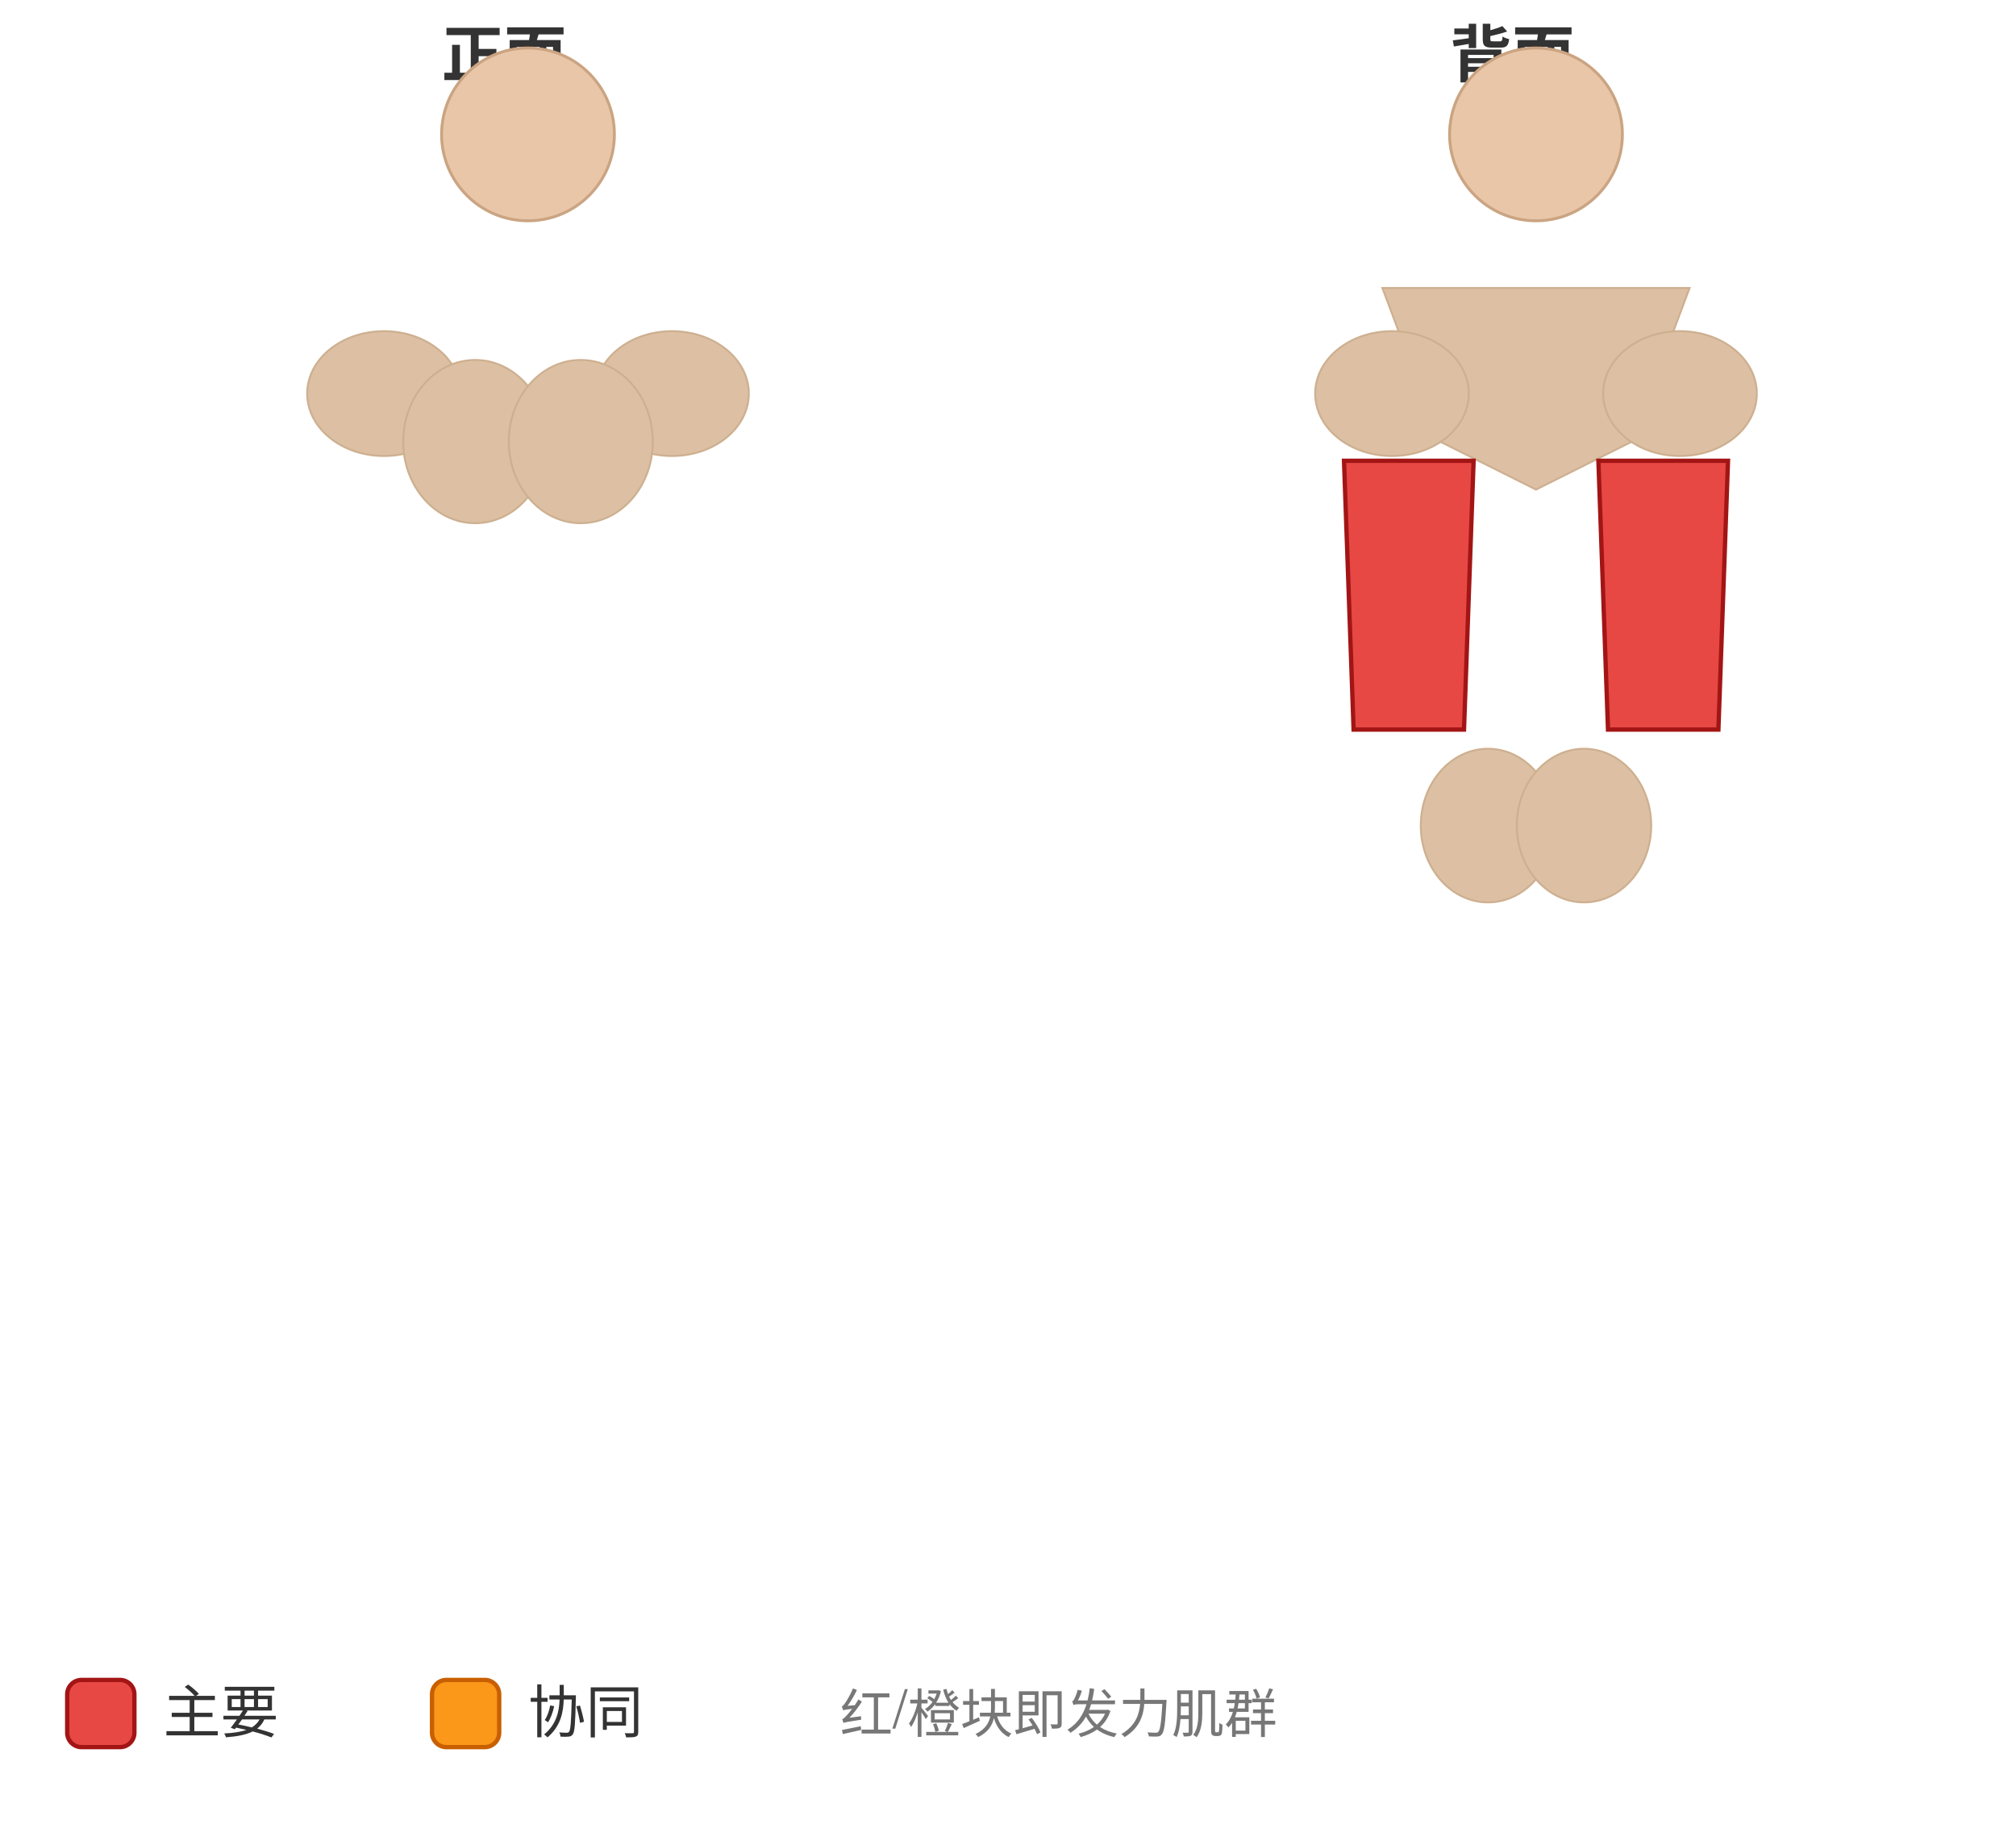
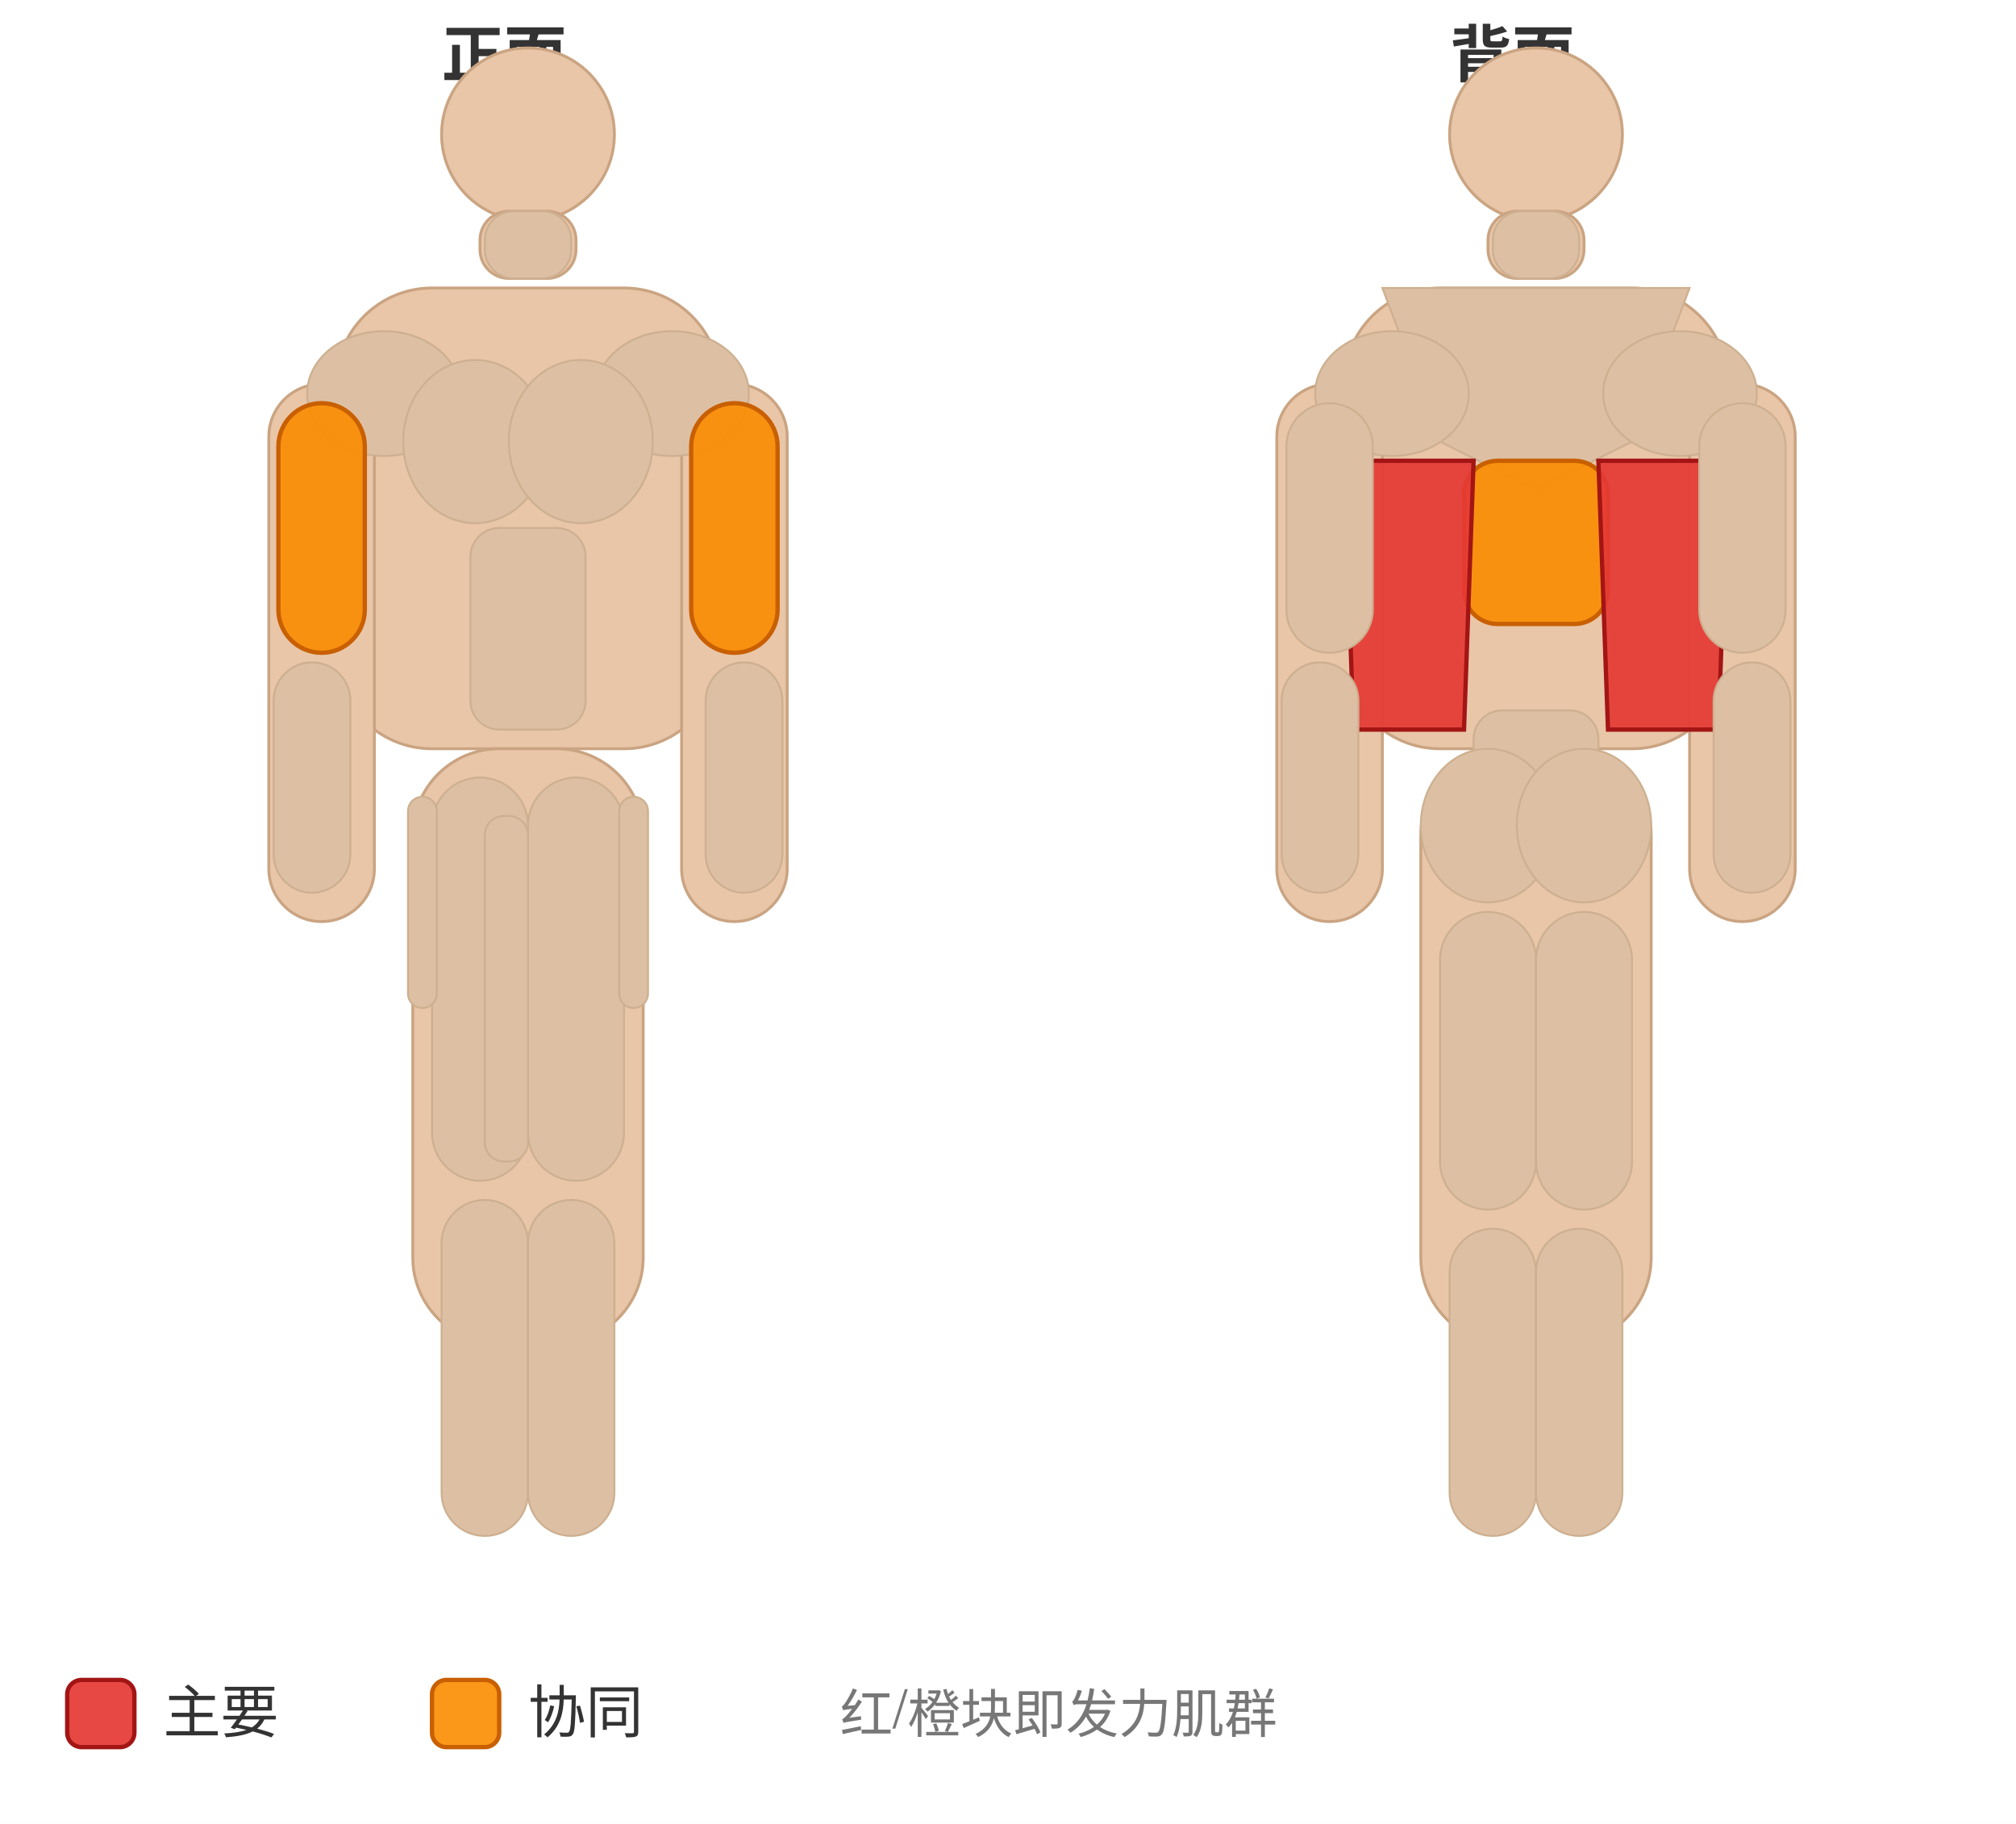
- <svg xmlns="http://www.w3.org/2000/svg" viewBox="0 0 420 380" font-family="-apple-system,Segoe UI,Helvetica,Arial,sans-serif">
+ <svg xmlns="http://www.w3.org/2000/svg" viewBox="0 0 420 380" width="420" height="380" font-family="-apple-system,Segoe UI,Helvetica,Arial,sans-serif">
  <rect width="420" height="380" fill="#ffffff" />
  <text x="105" y="16" font-size="13" font-weight="700" text-anchor="middle" fill="#333">正面</text>
  <text x="315" y="16" font-size="13" font-weight="700" text-anchor="middle" fill="#333">背面</text>
  <g transform="translate(10,0)">
    <circle fill="#e9c6a8" stroke="#caa482" stroke-width="0.6" cx="100" cy="28" r="18" />
-     <rect fill="#e9c6a8" stroke="#caa482" stroke-width="0.6" x="90" y="44" w="20" h="14" rx="6" />
-     <rect fill="#e9c6a8" stroke="#caa482" stroke-width="0.6" x="60" y="60" w="80" h="96" rx="20" />
-     <rect fill="#e9c6a8" stroke="#caa482" stroke-width="0.6" x="46" y="80" w="22" h="112" rx="11" />
-     <rect fill="#e9c6a8" stroke="#caa482" stroke-width="0.6" x="132" y="80" w="22" h="112" rx="11" />
-     <rect fill="#e9c6a8" stroke="#caa482" stroke-width="0.6" x="76" y="156" w="48" h="124" rx="18" />
-     <rect fill="#ddc0a4" stroke="#cdb090" stroke-width="0.4" x="91" y="44" w="18" h="14" rx="6" />
+     <rect fill="#e9c6a8" stroke="#caa482" stroke-width="0.6" x="90" y="44" width="20" height="14" rx="6" />
+     <rect fill="#e9c6a8" stroke="#caa482" stroke-width="0.6" x="60" y="60" width="80" height="96" rx="20" />
+     <rect fill="#e9c6a8" stroke="#caa482" stroke-width="0.6" x="46" y="80" width="22" height="112" rx="11" />
+     <rect fill="#e9c6a8" stroke="#caa482" stroke-width="0.6" x="132" y="80" width="22" height="112" rx="11" />
+     <rect fill="#e9c6a8" stroke="#caa482" stroke-width="0.6" x="76" y="156" width="48" height="124" rx="18" />
+     <rect fill="#ddc0a4" stroke="#cdb090" stroke-width="0.4" x="91" y="44" width="18" height="14" rx="6" />
    <ellipse fill="#ddc0a4" stroke="#cdb090" stroke-width="0.4" cx="70" cy="82" rx="16" ry="13" />
    <ellipse fill="#ddc0a4" stroke="#cdb090" stroke-width="0.4" cx="130" cy="82" rx="16" ry="13" />
    <ellipse fill="#ddc0a4" stroke="#cdb090" stroke-width="0.4" cx="89" cy="92" rx="15" ry="17" />
    <ellipse fill="#ddc0a4" stroke="#cdb090" stroke-width="0.4" cx="111" cy="92" rx="15" ry="17" />
-     <rect fill="#fb8c00" fill-opacity="0.9" stroke="#c85f00" stroke-width="0.9" x="48" y="84" w="18" h="52" rx="9" />
-     <rect fill="#fb8c00" fill-opacity="0.9" stroke="#c85f00" stroke-width="0.9" x="134" y="84" w="18" h="52" rx="9" />
-     <rect fill="#ddc0a4" stroke="#cdb090" stroke-width="0.4" x="47" y="138" w="16" h="48" rx="8" />
-     <rect fill="#ddc0a4" stroke="#cdb090" stroke-width="0.4" x="137" y="138" w="16" h="48" rx="8" />
-     <rect fill="#ddc0a4" stroke="#cdb090" stroke-width="0.4" x="88" y="110" w="24" h="42" rx="6" />
-     <rect fill="#ddc0a4" stroke="#cdb090" stroke-width="0.4" x="80" y="162" w="20" h="84" rx="10" />
-     <rect fill="#ddc0a4" stroke="#cdb090" stroke-width="0.4" x="100" y="162" w="20" h="84" rx="10" />
-     <rect fill="#ddc0a4" stroke="#cdb090" stroke-width="0.4" x="91" y="170" w="9" h="72" rx="4" />
-     <rect fill="#ddc0a4" stroke="#cdb090" stroke-width="0.4" x="75" y="166" w="6" h="44" rx="3" />
-     <rect fill="#ddc0a4" stroke="#cdb090" stroke-width="0.4" x="119" y="166" w="6" h="44" rx="3" />
-     <rect fill="#ddc0a4" stroke="#cdb090" stroke-width="0.4" x="82" y="250" w="18" h="70" rx="9" />
-     <rect fill="#ddc0a4" stroke="#cdb090" stroke-width="0.4" x="100" y="250" w="18" h="70" rx="9" />
+     <rect fill="#fb8c00" fill-opacity="0.9" stroke="#c85f00" stroke-width="0.9" x="48" y="84" width="18" height="52" rx="9" />
+     <rect fill="#fb8c00" fill-opacity="0.9" stroke="#c85f00" stroke-width="0.9" x="134" y="84" width="18" height="52" rx="9" />
+     <rect fill="#ddc0a4" stroke="#cdb090" stroke-width="0.4" x="47" y="138" width="16" height="48" rx="8" />
+     <rect fill="#ddc0a4" stroke="#cdb090" stroke-width="0.4" x="137" y="138" width="16" height="48" rx="8" />
+     <rect fill="#ddc0a4" stroke="#cdb090" stroke-width="0.4" x="88" y="110" width="24" height="42" rx="6" />
+     <rect fill="#ddc0a4" stroke="#cdb090" stroke-width="0.4" x="80" y="162" width="20" height="84" rx="10" />
+     <rect fill="#ddc0a4" stroke="#cdb090" stroke-width="0.4" x="100" y="162" width="20" height="84" rx="10" />
+     <rect fill="#ddc0a4" stroke="#cdb090" stroke-width="0.4" x="91" y="170" width="9" height="72" rx="4" />
+     <rect fill="#ddc0a4" stroke="#cdb090" stroke-width="0.4" x="75" y="166" width="6" height="44" rx="3" />
+     <rect fill="#ddc0a4" stroke="#cdb090" stroke-width="0.4" x="119" y="166" width="6" height="44" rx="3" />
+     <rect fill="#ddc0a4" stroke="#cdb090" stroke-width="0.4" x="82" y="250" width="18" height="70" rx="9" />
+     <rect fill="#ddc0a4" stroke="#cdb090" stroke-width="0.4" x="100" y="250" width="18" height="70" rx="9" />
  </g>
  <g transform="translate(220,0)">
    <circle fill="#e9c6a8" stroke="#caa482" stroke-width="0.6" cx="100" cy="28" r="18" />
-     <rect fill="#e9c6a8" stroke="#caa482" stroke-width="0.6" x="90" y="44" w="20" h="14" rx="6" />
-     <rect fill="#e9c6a8" stroke="#caa482" stroke-width="0.6" x="60" y="60" w="80" h="96" rx="20" />
-     <rect fill="#e9c6a8" stroke="#caa482" stroke-width="0.6" x="46" y="80" w="22" h="112" rx="11" />
-     <rect fill="#e9c6a8" stroke="#caa482" stroke-width="0.6" x="132" y="80" w="22" h="112" rx="11" />
-     <rect fill="#e9c6a8" stroke="#caa482" stroke-width="0.6" x="76" y="156" w="48" h="124" rx="18" />
-     <rect fill="#ddc0a4" stroke="#cdb090" stroke-width="0.4" x="91" y="44" w="18" h="14" rx="6" />
+     <rect fill="#e9c6a8" stroke="#caa482" stroke-width="0.6" x="90" y="44" width="20" height="14" rx="6" />
+     <rect fill="#e9c6a8" stroke="#caa482" stroke-width="0.6" x="60" y="60" width="80" height="96" rx="20" />
+     <rect fill="#e9c6a8" stroke="#caa482" stroke-width="0.6" x="46" y="80" width="22" height="112" rx="11" />
+     <rect fill="#e9c6a8" stroke="#caa482" stroke-width="0.6" x="132" y="80" width="22" height="112" rx="11" />
+     <rect fill="#e9c6a8" stroke="#caa482" stroke-width="0.6" x="76" y="156" width="48" height="124" rx="18" />
+     <rect fill="#ddc0a4" stroke="#cdb090" stroke-width="0.4" x="91" y="44" width="18" height="14" rx="6" />
    <polygon fill="#ddc0a4" stroke="#cdb090" stroke-width="0.4" points="68,60 132,60 120,92 100,102 80,92" />
    <ellipse fill="#ddc0a4" stroke="#cdb090" stroke-width="0.4" cx="70" cy="82" rx="16" ry="13" />
    <ellipse fill="#ddc0a4" stroke="#cdb090" stroke-width="0.4" cx="130" cy="82" rx="16" ry="13" />
-     <rect fill="#fb8c00" fill-opacity="0.9" stroke="#c85f00" stroke-width="0.9" x="85" y="96" w="30" h="34" rx="7" />
+     <rect fill="#fb8c00" fill-opacity="0.9" stroke="#c85f00" stroke-width="0.9" x="85" y="96" width="30" height="34" rx="7" />
    <polygon fill="#e53935" fill-opacity="0.92" stroke="#a31515" stroke-width="0.9" points="60,96 87,96 85,152 62,152" />
    <polygon fill="#e53935" fill-opacity="0.92" stroke="#a31515" stroke-width="0.9" points="113,96 140,96 138,152 115,152" />
-     <rect fill="#ddc0a4" stroke="#cdb090" stroke-width="0.4" x="87" y="148" w="26" h="18" rx="6" />
-     <rect fill="#ddc0a4" stroke="#cdb090" stroke-width="0.4" x="48" y="84" w="18" h="52" rx="9" />
-     <rect fill="#ddc0a4" stroke="#cdb090" stroke-width="0.4" x="134" y="84" w="18" h="52" rx="9" />
-     <rect fill="#ddc0a4" stroke="#cdb090" stroke-width="0.4" x="47" y="138" w="16" h="48" rx="8" />
-     <rect fill="#ddc0a4" stroke="#cdb090" stroke-width="0.4" x="137" y="138" w="16" h="48" rx="8" />
+     <rect fill="#ddc0a4" stroke="#cdb090" stroke-width="0.4" x="87" y="148" width="26" height="18" rx="6" />
+     <rect fill="#ddc0a4" stroke="#cdb090" stroke-width="0.4" x="48" y="84" width="18" height="52" rx="9" />
+     <rect fill="#ddc0a4" stroke="#cdb090" stroke-width="0.4" x="134" y="84" width="18" height="52" rx="9" />
+     <rect fill="#ddc0a4" stroke="#cdb090" stroke-width="0.4" x="47" y="138" width="16" height="48" rx="8" />
+     <rect fill="#ddc0a4" stroke="#cdb090" stroke-width="0.4" x="137" y="138" width="16" height="48" rx="8" />
    <ellipse fill="#ddc0a4" stroke="#cdb090" stroke-width="0.4" cx="90" cy="172" rx="14" ry="16" />
    <ellipse fill="#ddc0a4" stroke="#cdb090" stroke-width="0.4" cx="110" cy="172" rx="14" ry="16" />
-     <rect fill="#ddc0a4" stroke="#cdb090" stroke-width="0.4" x="80" y="190" w="20" h="62" rx="10" />
-     <rect fill="#ddc0a4" stroke="#cdb090" stroke-width="0.4" x="100" y="190" w="20" h="62" rx="10" />
-     <rect fill="#ddc0a4" stroke="#cdb090" stroke-width="0.4" x="82" y="256" w="18" h="64" rx="9" />
-     <rect fill="#ddc0a4" stroke="#cdb090" stroke-width="0.4" x="100" y="256" w="18" h="64" rx="9" />
+     <rect fill="#ddc0a4" stroke="#cdb090" stroke-width="0.4" x="80" y="190" width="20" height="62" rx="10" />
+     <rect fill="#ddc0a4" stroke="#cdb090" stroke-width="0.4" x="100" y="190" width="20" height="62" rx="10" />
+     <rect fill="#ddc0a4" stroke="#cdb090" stroke-width="0.4" x="82" y="256" width="18" height="64" rx="9" />
+     <rect fill="#ddc0a4" stroke="#cdb090" stroke-width="0.4" x="100" y="256" width="18" height="64" rx="9" />
  </g>
  <rect x="14" y="350" width="14" height="14" rx="3" fill="#e53935" fill-opacity="0.92" stroke="#a31515" stroke-width="0.9" />
  <text x="34" y="361" font-size="12" fill="#333">主要</text>
  <rect x="90" y="350" width="14" height="14" rx="3" fill="#fb8c00" fill-opacity="0.9" stroke="#c85f00" stroke-width="0.9" />
  <text x="110" y="361" font-size="12" fill="#333">协同</text>
  <text x="175" y="361" font-size="11" fill="#777">红/橙块即发力肌群</text>
</svg>
